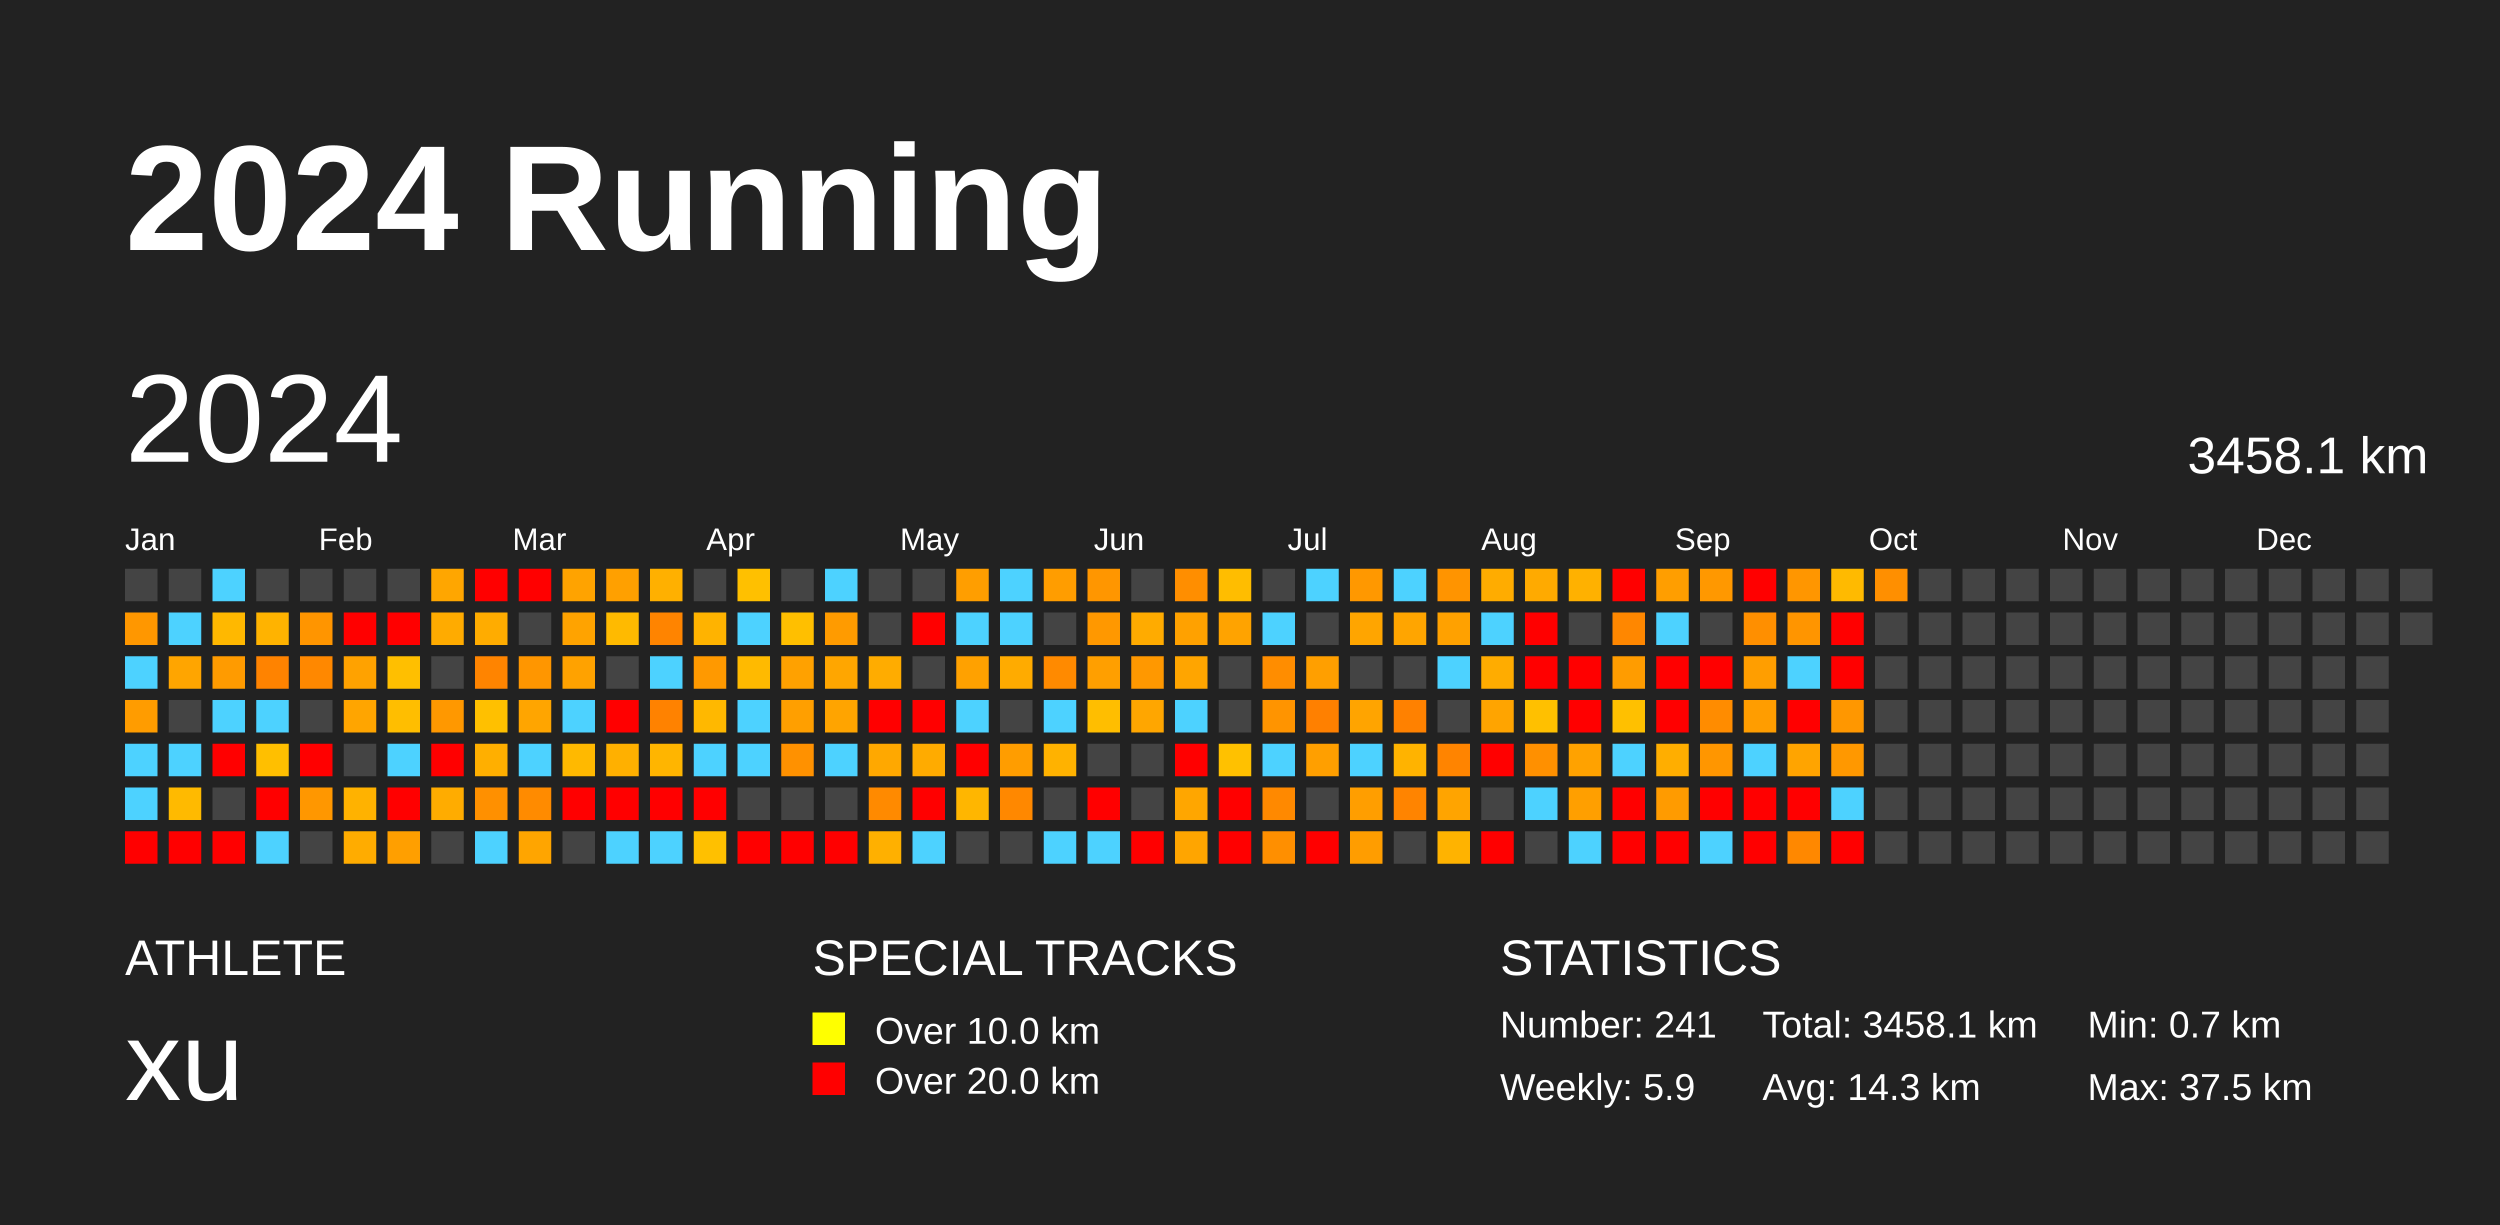
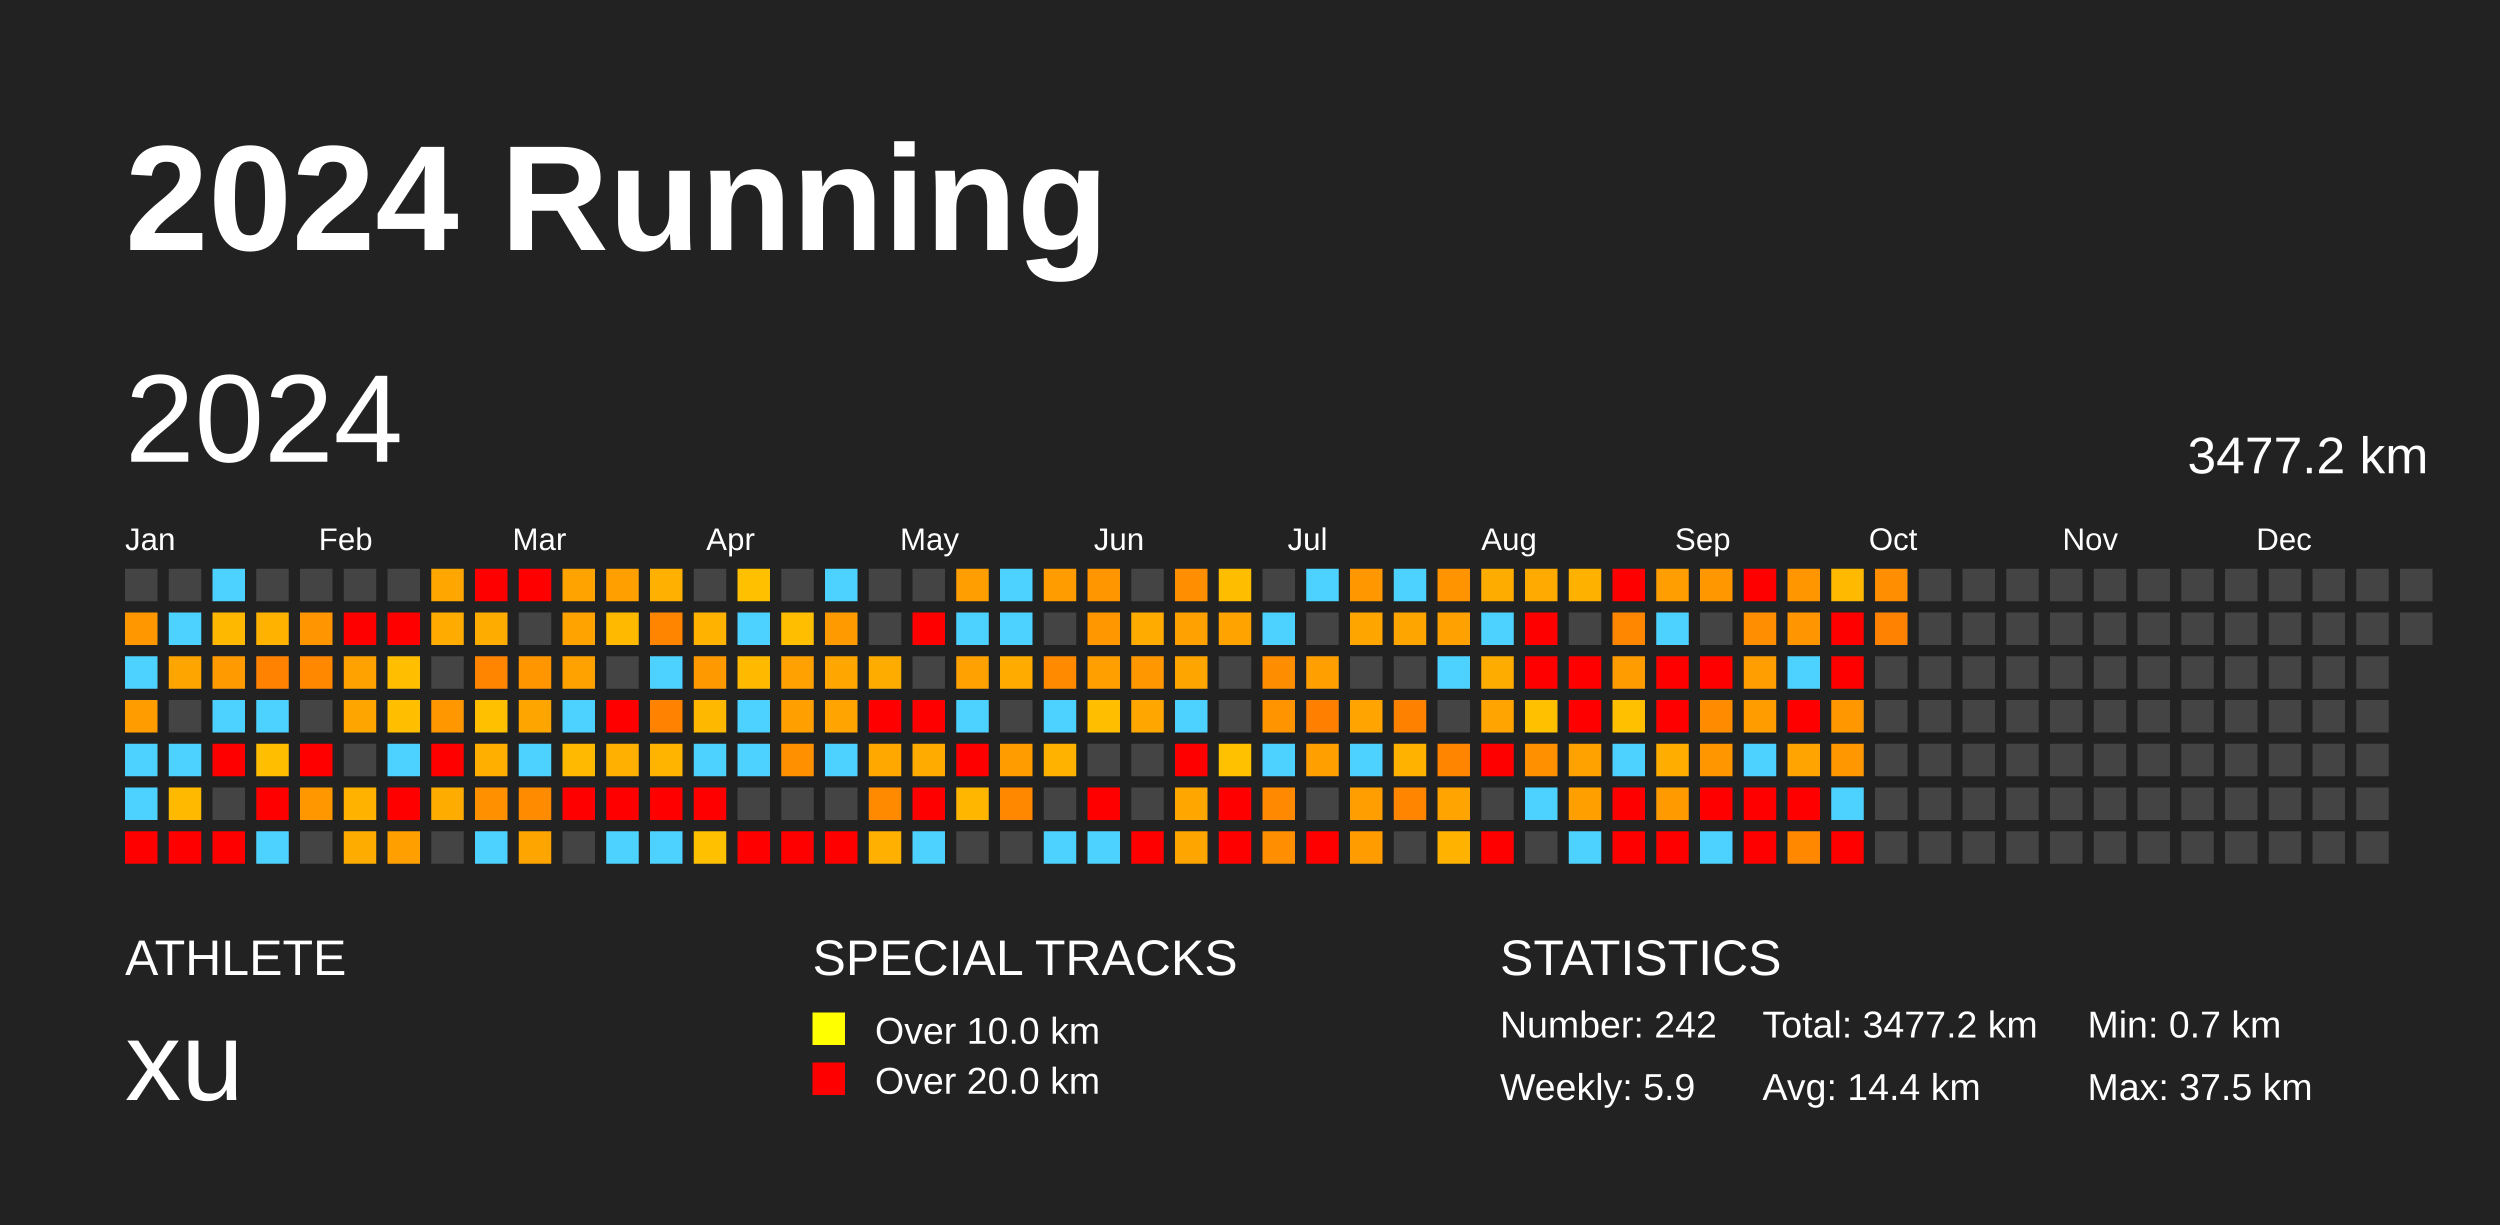
<svg xmlns="http://www.w3.org/2000/svg" baseProfile="full" height="98mm" version="1.1" viewBox="0,0,200,98" width="200mm">
  <defs />
  <rect fill="#222222" height="98" width="200" x="0" y="0" />
  <text fill="#FFFFFF" style="font-size:12px; font-family:Arial; font-weight:bold;" x="10" y="20">2024 Running</text>
  <text fill="#FFFFFF" style="font-size:4px; font-family:Arial" x="10" y="78">ATHLETE</text>
  <text fill="#FFFFFF" style="font-size:9px; font-family:Arial" x="10" y="88">xu</text>
  <text fill="#FFFFFF" style="font-size:4px; font-family:Arial" x="65" y="78">SPECIAL TRACKS</text>
  <rect fill="yellow" height="2.6" width="2.6" x="65" y="81" />
  <text fill="#FFFFFF" style="font-size:3px; font-family:Arial" x="70" y="83.5">Over 10.0 km</text>
  <rect fill="red" height="2.6" width="2.6" x="65" y="85" />
  <text fill="#FFFFFF" style="font-size:3px; font-family:Arial" x="70" y="87.5">Over 20.0 km</text>
  <text fill="#FFFFFF" style="font-size:4px; font-family:Arial" x="120" y="78">STATISTICS</text>
-   <text fill="#FFFFFF" style="font-size:3px; font-family:Arial" x="120" y="83">Number: 241</text>
+   <text fill="#FFFFFF" style="font-size:3px; font-family:Arial" x="120" y="83">Number: 242</text>
  <text fill="#FFFFFF" style="font-size:3px; font-family:Arial" x="120" y="88">Weekly: 5.9</text>
-   <text fill="#FFFFFF" style="font-size:3px; font-family:Arial" x="141" y="83">Total: 3458.1 km</text>
-   <text fill="#FFFFFF" style="font-size:3px; font-family:Arial" x="141" y="88">Avg: 14.3 km</text>
+   <text fill="#FFFFFF" style="font-size:3px; font-family:Arial" x="141" y="83">Total: 3477.2 km</text>
+   <text fill="#FFFFFF" style="font-size:3px; font-family:Arial" x="141" y="88">Avg: 14.4 km</text>
  <text fill="#FFFFFF" style="font-size:3px; font-family:Arial" x="167" y="83">Min: 0.7 km</text>
  <text fill="#FFFFFF" style="font-size:3px; font-family:Arial" x="167" y="88">Max: 37.5 km</text>
  <text dominant-baseline="hanging" fill="#FFFFFF" style="font-size:10.0px; font-family:Arial;" x="10" y="30">2024</text>
-   <text dominant-baseline="hanging" fill="#FFFFFF" style="font-size:4.125px; font-family:Arial;" x="175" y="35">3458.1 km</text>
+   <text dominant-baseline="hanging" fill="#FFFFFF" style="font-size:4.125px; font-family:Arial;" x="175" y="35">3477.2 km</text>
  <text fill="#FFFFFF" style="font-size:2.5px; font-family:Arial" x="10.0" y="44">Jan</text>
  <text fill="#FFFFFF" style="font-size:2.5px; font-family:Arial" x="25.5" y="44">Feb</text>
  <text fill="#FFFFFF" style="font-size:2.5px; font-family:Arial" x="41.0" y="44">Mar</text>
  <text fill="#FFFFFF" style="font-size:2.5px; font-family:Arial" x="56.5" y="44">Apr</text>
  <text fill="#FFFFFF" style="font-size:2.5px; font-family:Arial" x="72.0" y="44">May</text>
  <text fill="#FFFFFF" style="font-size:2.5px; font-family:Arial" x="87.5" y="44">Jun</text>
  <text fill="#FFFFFF" style="font-size:2.5px; font-family:Arial" x="103.0" y="44">Jul</text>
  <text fill="#FFFFFF" style="font-size:2.5px; font-family:Arial" x="118.5" y="44">Aug</text>
  <text fill="#FFFFFF" style="font-size:2.5px; font-family:Arial" x="134.0" y="44">Sep</text>
  <text fill="#FFFFFF" style="font-size:2.5px; font-family:Arial" x="149.5" y="44">Oct</text>
  <text fill="#FFFFFF" style="font-size:2.5px; font-family:Arial" x="165.0" y="44">Nov</text>
  <text fill="#FFFFFF" style="font-size:2.5px; font-family:Arial" x="180.5" y="44">Dec</text>
  <rect fill="#444444" height="2.6" width="2.6" x="10.0" y="45.5" />
  <rect fill="#ff9700" height="2.6" width="2.6" x="10.0" y="49.0" />
  <rect fill="#4dd2ff" height="2.6" width="2.6" x="10.0" y="52.5" />
  <rect fill="#ff9c00" height="2.6" width="2.6" x="10.0" y="56.0" />
  <rect fill="#4dd2ff" height="2.6" width="2.6" x="10.0" y="59.5" />
  <rect fill="#4dd2ff" height="2.6" width="2.6" x="10.0" y="63.0" />
  <rect fill="red" height="2.6" width="2.6" x="10.0" y="66.5" />
  <rect fill="#444444" height="2.6" width="2.6" x="13.5" y="45.5" />
  <rect fill="#4dd2ff" height="2.6" width="2.6" x="13.5" y="49.0" />
  <rect fill="#ffa500" height="2.6" width="2.6" x="13.5" y="52.5" />
  <rect fill="#444444" height="2.6" width="2.6" x="13.5" y="56.0" />
  <rect fill="#4dd2ff" height="2.6" width="2.6" x="13.5" y="59.5" />
  <rect fill="#ffba00" height="2.6" width="2.6" x="13.5" y="63.0" />
  <rect fill="red" height="2.6" width="2.6" x="13.5" y="66.5" />
  <rect fill="#4dd2ff" height="2.6" width="2.6" x="17.0" y="45.5" />
  <rect fill="#ffb800" height="2.6" width="2.6" x="17.0" y="49.0" />
  <rect fill="#ff9b00" height="2.6" width="2.6" x="17.0" y="52.5" />
  <rect fill="#4dd2ff" height="2.6" width="2.6" x="17.0" y="56.0" />
  <rect fill="red" height="2.6" width="2.6" x="17.0" y="59.5" />
  <rect fill="#444444" height="2.6" width="2.6" x="17.0" y="63.0" />
  <rect fill="red" height="2.6" width="2.6" x="17.0" y="66.5" />
  <rect fill="#444444" height="2.6" width="2.6" x="20.5" y="45.5" />
  <rect fill="#ffb300" height="2.6" width="2.6" x="20.5" y="49.0" />
  <rect fill="#ff8300" height="2.6" width="2.6" x="20.5" y="52.5" />
  <rect fill="#4dd2ff" height="2.6" width="2.6" x="20.5" y="56.0" />
  <rect fill="#ffbf00" height="2.6" width="2.6" x="20.5" y="59.5" />
  <rect fill="red" height="2.6" width="2.6" x="20.5" y="63.0" />
  <rect fill="#4dd2ff" height="2.6" width="2.6" x="20.5" y="66.5" />
  <rect fill="#444444" height="2.6" width="2.6" x="24.0" y="45.5" />
  <rect fill="#ff9500" height="2.6" width="2.6" x="24.0" y="49.0" />
  <rect fill="#ff8800" height="2.6" width="2.6" x="24.0" y="52.5" />
  <rect fill="#444444" height="2.6" width="2.6" x="24.0" y="56.0" />
  <rect fill="red" height="2.6" width="2.6" x="24.0" y="59.5" />
  <rect fill="#ff9700" height="2.6" width="2.6" x="24.0" y="63.0" />
  <rect fill="#444444" height="2.6" width="2.6" x="24.0" y="66.5" />
  <rect fill="#444444" height="2.6" width="2.6" x="27.5" y="45.5" />
  <rect fill="red" height="2.6" width="2.6" x="27.5" y="49.0" />
  <rect fill="#ffa200" height="2.6" width="2.6" x="27.5" y="52.5" />
  <rect fill="#ffa500" height="2.6" width="2.6" x="27.5" y="56.0" />
  <rect fill="#444444" height="2.6" width="2.6" x="27.5" y="59.5" />
  <rect fill="#ffb200" height="2.6" width="2.6" x="27.5" y="63.0" />
  <rect fill="#ffac00" height="2.6" width="2.6" x="27.5" y="66.5" />
  <rect fill="#444444" height="2.6" width="2.6" x="31.0" y="45.5" />
  <rect fill="red" height="2.6" width="2.6" x="31.0" y="49.0" />
  <rect fill="#ffbf00" height="2.6" width="2.6" x="31.0" y="52.5" />
  <rect fill="#ffbe00" height="2.6" width="2.6" x="31.0" y="56.0" />
  <rect fill="#4dd2ff" height="2.6" width="2.6" x="31.0" y="59.5" />
  <rect fill="red" height="2.6" width="2.6" x="31.0" y="63.0" />
  <rect fill="#ff9f00" height="2.6" width="2.6" x="31.0" y="66.5" />
  <rect fill="#ffa600" height="2.6" width="2.6" x="34.5" y="45.5" />
  <rect fill="#ffab00" height="2.6" width="2.6" x="34.5" y="49.0" />
  <rect fill="#444444" height="2.6" width="2.6" x="34.5" y="52.5" />
  <rect fill="#ff9800" height="2.6" width="2.6" x="34.5" y="56.0" />
  <rect fill="red" height="2.6" width="2.6" x="34.5" y="59.5" />
  <rect fill="#ffac00" height="2.6" width="2.6" x="34.5" y="63.0" />
  <rect fill="#444444" height="2.6" width="2.6" x="34.5" y="66.5" />
  <rect fill="red" height="2.6" width="2.6" x="38.0" y="45.5" />
  <rect fill="#ffac00" height="2.6" width="2.6" x="38.0" y="49.0" />
  <rect fill="#ff8400" height="2.6" width="2.6" x="38.0" y="52.5" />
  <rect fill="#ffc000" height="2.6" width="2.6" x="38.0" y="56.0" />
  <rect fill="#ffaf00" height="2.6" width="2.6" x="38.0" y="59.5" />
  <rect fill="#ff9000" height="2.6" width="2.6" x="38.0" y="63.0" />
  <rect fill="#4dd2ff" height="2.6" width="2.6" x="38.0" y="66.5" />
  <rect fill="red" height="2.6" width="2.6" x="41.5" y="45.5" />
  <rect fill="#444444" height="2.6" width="2.6" x="41.5" y="49.0" />
  <rect fill="#ff9600" height="2.6" width="2.6" x="41.5" y="52.5" />
  <rect fill="#ffa500" height="2.6" width="2.6" x="41.5" y="56.0" />
  <rect fill="#4dd2ff" height="2.6" width="2.6" x="41.5" y="59.5" />
  <rect fill="#ff8b00" height="2.6" width="2.6" x="41.5" y="63.0" />
  <rect fill="#ffa500" height="2.6" width="2.6" x="41.5" y="66.5" />
  <rect fill="#ffa300" height="2.6" width="2.6" x="45.0" y="45.5" />
  <rect fill="#ffa300" height="2.6" width="2.6" x="45.0" y="49.0" />
  <rect fill="#ffa200" height="2.6" width="2.6" x="45.0" y="52.5" />
  <rect fill="#4dd2ff" height="2.6" width="2.6" x="45.0" y="56.0" />
  <rect fill="#ffb900" height="2.6" width="2.6" x="45.0" y="59.5" />
  <rect fill="red" height="2.6" width="2.6" x="45.0" y="63.0" />
  <rect fill="#444444" height="2.6" width="2.6" x="45.0" y="66.5" />
  <rect fill="#ffa000" height="2.6" width="2.6" x="48.5" y="45.5" />
  <rect fill="#ffba00" height="2.6" width="2.6" x="48.5" y="49.0" />
  <rect fill="#444444" height="2.6" width="2.6" x="48.5" y="52.5" />
  <rect fill="red" height="2.6" width="2.6" x="48.5" y="56.0" />
  <rect fill="#ffb000" height="2.6" width="2.6" x="48.5" y="59.5" />
  <rect fill="red" height="2.6" width="2.6" x="48.5" y="63.0" />
  <rect fill="#4dd2ff" height="2.6" width="2.6" x="48.5" y="66.5" />
  <rect fill="#ffb000" height="2.6" width="2.6" x="52.0" y="45.5" />
  <rect fill="#ff8400" height="2.6" width="2.6" x="52.0" y="49.0" />
  <rect fill="#4dd2ff" height="2.6" width="2.6" x="52.0" y="52.5" />
  <rect fill="#ff8200" height="2.6" width="2.6" x="52.0" y="56.0" />
  <rect fill="#ffb500" height="2.6" width="2.6" x="52.0" y="59.5" />
  <rect fill="red" height="2.6" width="2.6" x="52.0" y="63.0" />
  <rect fill="#4dd2ff" height="2.6" width="2.6" x="52.0" y="66.5" />
  <rect fill="#444444" height="2.6" width="2.6" x="55.5" y="45.5" />
  <rect fill="#ffb300" height="2.6" width="2.6" x="55.5" y="49.0" />
  <rect fill="#ff9900" height="2.6" width="2.6" x="55.5" y="52.5" />
  <rect fill="#ffb800" height="2.6" width="2.6" x="55.5" y="56.0" />
  <rect fill="#4dd2ff" height="2.6" width="2.6" x="55.5" y="59.5" />
  <rect fill="red" height="2.6" width="2.6" x="55.5" y="63.0" />
  <rect fill="#ffc000" height="2.6" width="2.6" x="55.5" y="66.5" />
  <rect fill="#ffc000" height="2.6" width="2.6" x="59.0" y="45.5" />
  <rect fill="#4dd2ff" height="2.6" width="2.6" x="59.0" y="49.0" />
  <rect fill="#ffba00" height="2.6" width="2.6" x="59.0" y="52.5" />
  <rect fill="#4dd2ff" height="2.6" width="2.6" x="59.0" y="56.0" />
  <rect fill="#4dd2ff" height="2.6" width="2.6" x="59.0" y="59.5" />
  <rect fill="#444444" height="2.6" width="2.6" x="59.0" y="63.0" />
  <rect fill="red" height="2.6" width="2.6" x="59.0" y="66.5" />
  <rect fill="#444444" height="2.6" width="2.6" x="62.5" y="45.5" />
  <rect fill="#ffbf00" height="2.6" width="2.6" x="62.5" y="49.0" />
  <rect fill="#ffa100" height="2.6" width="2.6" x="62.5" y="52.5" />
  <rect fill="#ff9f00" height="2.6" width="2.6" x="62.5" y="56.0" />
  <rect fill="#ff9100" height="2.6" width="2.6" x="62.5" y="59.5" />
  <rect fill="#444444" height="2.6" width="2.6" x="62.5" y="63.0" />
  <rect fill="red" height="2.6" width="2.6" x="62.5" y="66.5" />
  <rect fill="#4dd2ff" height="2.6" width="2.6" x="66.0" y="45.5" />
  <rect fill="#ff9b00" height="2.6" width="2.6" x="66.0" y="49.0" />
  <rect fill="#ffa600" height="2.6" width="2.6" x="66.0" y="52.5" />
  <rect fill="#ffa400" height="2.6" width="2.6" x="66.0" y="56.0" />
  <rect fill="#4dd2ff" height="2.6" width="2.6" x="66.0" y="59.5" />
  <rect fill="#444444" height="2.6" width="2.6" x="66.0" y="63.0" />
  <rect fill="red" height="2.6" width="2.6" x="66.0" y="66.5" />
  <rect fill="#444444" height="2.6" width="2.6" x="69.5" y="45.5" />
  <rect fill="#444444" height="2.6" width="2.6" x="69.5" y="49.0" />
  <rect fill="#ffac00" height="2.6" width="2.6" x="69.5" y="52.5" />
  <rect fill="red" height="2.6" width="2.6" x="69.5" y="56.0" />
  <rect fill="#ffa800" height="2.6" width="2.6" x="69.5" y="59.5" />
  <rect fill="#ff8a00" height="2.6" width="2.6" x="69.5" y="63.0" />
  <rect fill="#ffb000" height="2.6" width="2.6" x="69.5" y="66.5" />
  <rect fill="#444444" height="2.6" width="2.6" x="73.0" y="45.5" />
  <rect fill="red" height="2.6" width="2.6" x="73.0" y="49.0" />
  <rect fill="#444444" height="2.6" width="2.6" x="73.0" y="52.5" />
  <rect fill="red" height="2.6" width="2.6" x="73.0" y="56.0" />
  <rect fill="#ffab00" height="2.6" width="2.6" x="73.0" y="59.5" />
  <rect fill="red" height="2.6" width="2.6" x="73.0" y="63.0" />
  <rect fill="#4dd2ff" height="2.6" width="2.6" x="73.0" y="66.5" />
  <rect fill="#ff9e00" height="2.6" width="2.6" x="76.5" y="45.5" />
  <rect fill="#4dd2ff" height="2.6" width="2.6" x="76.5" y="49.0" />
  <rect fill="#ffa100" height="2.6" width="2.6" x="76.5" y="52.5" />
  <rect fill="#4dd2ff" height="2.6" width="2.6" x="76.5" y="56.0" />
  <rect fill="red" height="2.6" width="2.6" x="76.5" y="59.5" />
  <rect fill="#ffb600" height="2.6" width="2.6" x="76.5" y="63.0" />
  <rect fill="#444444" height="2.6" width="2.6" x="76.5" y="66.5" />
  <rect fill="#4dd2ff" height="2.6" width="2.6" x="80.0" y="45.5" />
  <rect fill="#4dd2ff" height="2.6" width="2.6" x="80.0" y="49.0" />
  <rect fill="#ffab00" height="2.6" width="2.6" x="80.0" y="52.5" />
  <rect fill="#444444" height="2.6" width="2.6" x="80.0" y="56.0" />
  <rect fill="#ff9d00" height="2.6" width="2.6" x="80.0" y="59.5" />
  <rect fill="#ff8800" height="2.6" width="2.6" x="80.0" y="63.0" />
  <rect fill="#444444" height="2.6" width="2.6" x="80.0" y="66.5" />
  <rect fill="#ff9d00" height="2.6" width="2.6" x="83.5" y="45.5" />
  <rect fill="#444444" height="2.6" width="2.6" x="83.5" y="49.0" />
  <rect fill="#ff8a00" height="2.6" width="2.6" x="83.5" y="52.5" />
  <rect fill="#4dd2ff" height="2.6" width="2.6" x="83.5" y="56.0" />
  <rect fill="#ffb200" height="2.6" width="2.6" x="83.5" y="59.5" />
  <rect fill="#444444" height="2.6" width="2.6" x="83.5" y="63.0" />
  <rect fill="#4dd2ff" height="2.6" width="2.6" x="83.5" y="66.5" />
  <rect fill="#ff9600" height="2.6" width="2.6" x="87.0" y="45.5" />
  <rect fill="#ff9800" height="2.6" width="2.6" x="87.0" y="49.0" />
  <rect fill="#ff9f00" height="2.6" width="2.6" x="87.0" y="52.5" />
  <rect fill="#ffbe00" height="2.6" width="2.6" x="87.0" y="56.0" />
  <rect fill="#444444" height="2.6" width="2.6" x="87.0" y="59.5" />
  <rect fill="red" height="2.6" width="2.6" x="87.0" y="63.0" />
  <rect fill="#4dd2ff" height="2.6" width="2.6" x="87.0" y="66.5" />
  <rect fill="#444444" height="2.6" width="2.6" x="90.5" y="45.5" />
  <rect fill="#ffab00" height="2.6" width="2.6" x="90.5" y="49.0" />
  <rect fill="#ff9800" height="2.6" width="2.6" x="90.5" y="52.5" />
  <rect fill="#ffa600" height="2.6" width="2.6" x="90.5" y="56.0" />
  <rect fill="#444444" height="2.6" width="2.6" x="90.5" y="59.5" />
  <rect fill="#444444" height="2.6" width="2.6" x="90.5" y="63.0" />
  <rect fill="red" height="2.6" width="2.6" x="90.5" y="66.5" />
  <rect fill="#ff8e00" height="2.6" width="2.6" x="94.0" y="45.5" />
  <rect fill="#ffa100" height="2.6" width="2.6" x="94.0" y="49.0" />
  <rect fill="#ffa500" height="2.6" width="2.6" x="94.0" y="52.5" />
  <rect fill="#4dd2ff" height="2.6" width="2.6" x="94.0" y="56.0" />
  <rect fill="red" height="2.6" width="2.6" x="94.0" y="59.5" />
  <rect fill="#ffa600" height="2.6" width="2.6" x="94.0" y="63.0" />
  <rect fill="#ffa500" height="2.6" width="2.6" x="94.0" y="66.5" />
  <rect fill="#ffbd00" height="2.6" width="2.6" x="97.5" y="45.5" />
  <rect fill="#ffa300" height="2.6" width="2.6" x="97.5" y="49.0" />
  <rect fill="#444444" height="2.6" width="2.6" x="97.5" y="52.5" />
  <rect fill="#444444" height="2.6" width="2.6" x="97.5" y="56.0" />
  <rect fill="#ffc100" height="2.6" width="2.6" x="97.5" y="59.5" />
  <rect fill="red" height="2.6" width="2.6" x="97.5" y="63.0" />
  <rect fill="red" height="2.6" width="2.6" x="97.5" y="66.5" />
  <rect fill="#444444" height="2.6" width="2.6" x="101.0" y="45.5" />
  <rect fill="#4dd2ff" height="2.6" width="2.6" x="101.0" y="49.0" />
  <rect fill="#ff8d00" height="2.6" width="2.6" x="101.0" y="52.5" />
  <rect fill="#ff9400" height="2.6" width="2.6" x="101.0" y="56.0" />
  <rect fill="#4dd2ff" height="2.6" width="2.6" x="101.0" y="59.5" />
  <rect fill="#ff8900" height="2.6" width="2.6" x="101.0" y="63.0" />
  <rect fill="#ff8f00" height="2.6" width="2.6" x="101.0" y="66.5" />
  <rect fill="#4dd2ff" height="2.6" width="2.6" x="104.5" y="45.5" />
  <rect fill="#444444" height="2.6" width="2.6" x="104.5" y="49.0" />
  <rect fill="#ff9f00" height="2.6" width="2.6" x="104.5" y="52.5" />
  <rect fill="#ff8000" height="2.6" width="2.6" x="104.5" y="56.0" />
  <rect fill="#ff9f00" height="2.6" width="2.6" x="104.5" y="59.5" />
  <rect fill="#444444" height="2.6" width="2.6" x="104.5" y="63.0" />
  <rect fill="red" height="2.6" width="2.6" x="104.5" y="66.5" />
  <rect fill="#ff9800" height="2.6" width="2.6" x="108.0" y="45.5" />
  <rect fill="#ffa500" height="2.6" width="2.6" x="108.0" y="49.0" />
  <rect fill="#444444" height="2.6" width="2.6" x="108.0" y="52.5" />
  <rect fill="#ffa400" height="2.6" width="2.6" x="108.0" y="56.0" />
  <rect fill="#4dd2ff" height="2.6" width="2.6" x="108.0" y="59.5" />
  <rect fill="#ff9e00" height="2.6" width="2.6" x="108.0" y="63.0" />
  <rect fill="#ff9d00" height="2.6" width="2.6" x="108.0" y="66.5" />
  <rect fill="#4dd2ff" height="2.6" width="2.6" x="111.5" y="45.5" />
  <rect fill="#ffa500" height="2.6" width="2.6" x="111.5" y="49.0" />
  <rect fill="#444444" height="2.6" width="2.6" x="111.5" y="52.5" />
  <rect fill="#ff8100" height="2.6" width="2.6" x="111.5" y="56.0" />
  <rect fill="#ffb300" height="2.6" width="2.6" x="111.5" y="59.5" />
  <rect fill="#ff8400" height="2.6" width="2.6" x="111.5" y="63.0" />
  <rect fill="#444444" height="2.6" width="2.6" x="111.5" y="66.5" />
  <rect fill="#ff9400" height="2.6" width="2.6" x="115.0" y="45.5" />
  <rect fill="#ffa100" height="2.6" width="2.6" x="115.0" y="49.0" />
  <rect fill="#4dd2ff" height="2.6" width="2.6" x="115.0" y="52.5" />
  <rect fill="#444444" height="2.6" width="2.6" x="115.0" y="56.0" />
  <rect fill="#ff8400" height="2.6" width="2.6" x="115.0" y="59.5" />
  <rect fill="#ffa400" height="2.6" width="2.6" x="115.0" y="63.0" />
  <rect fill="#ffb300" height="2.6" width="2.6" x="115.0" y="66.5" />
  <rect fill="#ffac00" height="2.6" width="2.6" x="118.5" y="45.5" />
  <rect fill="#4dd2ff" height="2.6" width="2.6" x="118.5" y="49.0" />
  <rect fill="#ffac00" height="2.6" width="2.6" x="118.5" y="52.5" />
  <rect fill="#ffa400" height="2.6" width="2.6" x="118.5" y="56.0" />
  <rect fill="red" height="2.6" width="2.6" x="118.5" y="59.5" />
  <rect fill="#444444" height="2.6" width="2.6" x="118.5" y="63.0" />
  <rect fill="red" height="2.6" width="2.6" x="118.5" y="66.5" />
  <rect fill="#ffaa00" height="2.6" width="2.6" x="122.0" y="45.5" />
  <rect fill="red" height="2.6" width="2.6" x="122.0" y="49.0" />
  <rect fill="red" height="2.6" width="2.6" x="122.0" y="52.5" />
  <rect fill="#ffc000" height="2.6" width="2.6" x="122.0" y="56.0" />
  <rect fill="#ff9000" height="2.6" width="2.6" x="122.0" y="59.5" />
  <rect fill="#4dd2ff" height="2.6" width="2.6" x="122.0" y="63.0" />
  <rect fill="#444444" height="2.6" width="2.6" x="122.0" y="66.5" />
  <rect fill="#ffb100" height="2.6" width="2.6" x="125.5" y="45.5" />
  <rect fill="#444444" height="2.6" width="2.6" x="125.5" y="49.0" />
  <rect fill="red" height="2.6" width="2.6" x="125.5" y="52.5" />
  <rect fill="red" height="2.6" width="2.6" x="125.5" y="56.0" />
  <rect fill="#ffa200" height="2.6" width="2.6" x="125.5" y="59.5" />
  <rect fill="#ff9f00" height="2.6" width="2.6" x="125.5" y="63.0" />
  <rect fill="#4dd2ff" height="2.6" width="2.6" x="125.5" y="66.5" />
  <rect fill="red" height="2.6" width="2.6" x="129.0" y="45.5" />
  <rect fill="#ff8700" height="2.6" width="2.6" x="129.0" y="49.0" />
  <rect fill="#ff9c00" height="2.6" width="2.6" x="129.0" y="52.5" />
  <rect fill="#ffc000" height="2.6" width="2.6" x="129.0" y="56.0" />
  <rect fill="#4dd2ff" height="2.6" width="2.6" x="129.0" y="59.5" />
  <rect fill="red" height="2.6" width="2.6" x="129.0" y="63.0" />
  <rect fill="red" height="2.6" width="2.6" x="129.0" y="66.5" />
  <rect fill="#ff9e00" height="2.6" width="2.6" x="132.5" y="45.5" />
  <rect fill="#4dd2ff" height="2.6" width="2.6" x="132.5" y="49.0" />
  <rect fill="red" height="2.6" width="2.6" x="132.5" y="52.5" />
  <rect fill="red" height="2.6" width="2.6" x="132.5" y="56.0" />
  <rect fill="#ffae00" height="2.6" width="2.6" x="132.5" y="59.5" />
  <rect fill="#ff9b00" height="2.6" width="2.6" x="132.5" y="63.0" />
  <rect fill="red" height="2.6" width="2.6" x="132.5" y="66.5" />
  <rect fill="#ff9800" height="2.6" width="2.6" x="136.0" y="45.5" />
  <rect fill="#444444" height="2.6" width="2.6" x="136.0" y="49.0" />
  <rect fill="red" height="2.6" width="2.6" x="136.0" y="52.5" />
  <rect fill="#ff8c00" height="2.6" width="2.6" x="136.0" y="56.0" />
  <rect fill="#ff9600" height="2.6" width="2.6" x="136.0" y="59.5" />
  <rect fill="red" height="2.6" width="2.6" x="136.0" y="63.0" />
  <rect fill="#4dd2ff" height="2.6" width="2.6" x="136.0" y="66.5" />
  <rect fill="red" height="2.6" width="2.6" x="139.5" y="45.5" />
  <rect fill="#ff8f00" height="2.6" width="2.6" x="139.5" y="49.0" />
  <rect fill="#ff9e00" height="2.6" width="2.6" x="139.5" y="52.5" />
  <rect fill="#ff9d00" height="2.6" width="2.6" x="139.5" y="56.0" />
  <rect fill="#4dd2ff" height="2.6" width="2.6" x="139.5" y="59.5" />
  <rect fill="red" height="2.6" width="2.6" x="139.5" y="63.0" />
  <rect fill="red" height="2.6" width="2.6" x="139.5" y="66.5" />
  <rect fill="#ff9600" height="2.6" width="2.6" x="143.0" y="45.5" />
  <rect fill="#ff9500" height="2.6" width="2.6" x="143.0" y="49.0" />
  <rect fill="#4dd2ff" height="2.6" width="2.6" x="143.0" y="52.5" />
  <rect fill="red" height="2.6" width="2.6" x="143.0" y="56.0" />
  <rect fill="#ffa400" height="2.6" width="2.6" x="143.0" y="59.5" />
  <rect fill="red" height="2.6" width="2.6" x="143.0" y="63.0" />
  <rect fill="#ff8800" height="2.6" width="2.6" x="143.0" y="66.5" />
  <rect fill="#ffba00" height="2.6" width="2.6" x="146.5" y="45.5" />
  <rect fill="red" height="2.6" width="2.6" x="146.5" y="49.0" />
  <rect fill="red" height="2.6" width="2.6" x="146.5" y="52.5" />
  <rect fill="#ff9700" height="2.6" width="2.6" x="146.5" y="56.0" />
  <rect fill="#ff9800" height="2.6" width="2.6" x="146.5" y="59.5" />
  <rect fill="#4dd2ff" height="2.6" width="2.6" x="146.5" y="63.0" />
  <rect fill="red" height="2.6" width="2.6" x="146.5" y="66.5" />
  <rect fill="#ff8f00" height="2.6" width="2.6" x="150.0" y="45.5" />
-   <rect fill="#444444" height="2.6" width="2.6" x="150.0" y="49.0" />
+   <rect fill="#ff8300" height="2.6" width="2.6" x="150.0" y="49.0" />
  <rect fill="#444444" height="2.6" width="2.6" x="150.0" y="52.5" />
  <rect fill="#444444" height="2.6" width="2.6" x="150.0" y="56.0" />
  <rect fill="#444444" height="2.6" width="2.6" x="150.0" y="59.5" />
  <rect fill="#444444" height="2.6" width="2.6" x="150.0" y="63.0" />
  <rect fill="#444444" height="2.6" width="2.6" x="150.0" y="66.5" />
  <rect fill="#444444" height="2.6" width="2.6" x="153.5" y="45.5" />
  <rect fill="#444444" height="2.6" width="2.6" x="153.5" y="49.0" />
  <rect fill="#444444" height="2.6" width="2.6" x="153.5" y="52.5" />
  <rect fill="#444444" height="2.6" width="2.6" x="153.5" y="56.0" />
  <rect fill="#444444" height="2.6" width="2.6" x="153.5" y="59.5" />
  <rect fill="#444444" height="2.6" width="2.6" x="153.5" y="63.0" />
  <rect fill="#444444" height="2.6" width="2.6" x="153.5" y="66.5" />
  <rect fill="#444444" height="2.6" width="2.6" x="157.0" y="45.5" />
  <rect fill="#444444" height="2.6" width="2.6" x="157.0" y="49.0" />
  <rect fill="#444444" height="2.6" width="2.6" x="157.0" y="52.5" />
  <rect fill="#444444" height="2.6" width="2.6" x="157.0" y="56.0" />
  <rect fill="#444444" height="2.6" width="2.6" x="157.0" y="59.5" />
  <rect fill="#444444" height="2.6" width="2.6" x="157.0" y="63.0" />
  <rect fill="#444444" height="2.6" width="2.6" x="157.0" y="66.5" />
  <rect fill="#444444" height="2.6" width="2.6" x="160.5" y="45.5" />
  <rect fill="#444444" height="2.6" width="2.6" x="160.5" y="49.0" />
  <rect fill="#444444" height="2.6" width="2.6" x="160.5" y="52.5" />
  <rect fill="#444444" height="2.6" width="2.6" x="160.5" y="56.0" />
  <rect fill="#444444" height="2.6" width="2.6" x="160.5" y="59.5" />
  <rect fill="#444444" height="2.6" width="2.6" x="160.5" y="63.0" />
  <rect fill="#444444" height="2.6" width="2.6" x="160.5" y="66.5" />
  <rect fill="#444444" height="2.6" width="2.6" x="164.0" y="45.5" />
  <rect fill="#444444" height="2.6" width="2.6" x="164.0" y="49.0" />
  <rect fill="#444444" height="2.6" width="2.6" x="164.0" y="52.5" />
  <rect fill="#444444" height="2.6" width="2.6" x="164.0" y="56.0" />
  <rect fill="#444444" height="2.6" width="2.6" x="164.0" y="59.5" />
  <rect fill="#444444" height="2.6" width="2.6" x="164.0" y="63.0" />
  <rect fill="#444444" height="2.6" width="2.6" x="164.0" y="66.5" />
  <rect fill="#444444" height="2.6" width="2.6" x="167.5" y="45.5" />
  <rect fill="#444444" height="2.6" width="2.6" x="167.5" y="49.0" />
  <rect fill="#444444" height="2.6" width="2.6" x="167.5" y="52.5" />
  <rect fill="#444444" height="2.6" width="2.6" x="167.5" y="56.0" />
  <rect fill="#444444" height="2.6" width="2.6" x="167.5" y="59.5" />
  <rect fill="#444444" height="2.6" width="2.6" x="167.5" y="63.0" />
  <rect fill="#444444" height="2.6" width="2.6" x="167.5" y="66.5" />
  <rect fill="#444444" height="2.6" width="2.6" x="171.0" y="45.5" />
  <rect fill="#444444" height="2.6" width="2.6" x="171.0" y="49.0" />
  <rect fill="#444444" height="2.6" width="2.6" x="171.0" y="52.5" />
  <rect fill="#444444" height="2.6" width="2.6" x="171.0" y="56.0" />
  <rect fill="#444444" height="2.6" width="2.6" x="171.0" y="59.5" />
  <rect fill="#444444" height="2.6" width="2.6" x="171.0" y="63.0" />
  <rect fill="#444444" height="2.6" width="2.6" x="171.0" y="66.5" />
  <rect fill="#444444" height="2.6" width="2.6" x="174.5" y="45.5" />
  <rect fill="#444444" height="2.6" width="2.6" x="174.5" y="49.0" />
  <rect fill="#444444" height="2.6" width="2.6" x="174.5" y="52.5" />
  <rect fill="#444444" height="2.6" width="2.6" x="174.5" y="56.0" />
  <rect fill="#444444" height="2.6" width="2.6" x="174.5" y="59.5" />
  <rect fill="#444444" height="2.6" width="2.6" x="174.5" y="63.0" />
  <rect fill="#444444" height="2.6" width="2.6" x="174.5" y="66.5" />
  <rect fill="#444444" height="2.6" width="2.6" x="178.0" y="45.5" />
  <rect fill="#444444" height="2.6" width="2.6" x="178.0" y="49.0" />
  <rect fill="#444444" height="2.6" width="2.6" x="178.0" y="52.5" />
  <rect fill="#444444" height="2.6" width="2.6" x="178.0" y="56.0" />
  <rect fill="#444444" height="2.6" width="2.6" x="178.0" y="59.5" />
  <rect fill="#444444" height="2.6" width="2.6" x="178.0" y="63.0" />
  <rect fill="#444444" height="2.6" width="2.6" x="178.0" y="66.5" />
  <rect fill="#444444" height="2.6" width="2.6" x="181.5" y="45.5" />
  <rect fill="#444444" height="2.6" width="2.6" x="181.5" y="49.0" />
  <rect fill="#444444" height="2.6" width="2.6" x="181.5" y="52.5" />
  <rect fill="#444444" height="2.6" width="2.6" x="181.5" y="56.0" />
  <rect fill="#444444" height="2.6" width="2.6" x="181.5" y="59.5" />
  <rect fill="#444444" height="2.6" width="2.6" x="181.5" y="63.0" />
  <rect fill="#444444" height="2.6" width="2.6" x="181.5" y="66.5" />
  <rect fill="#444444" height="2.6" width="2.6" x="185.0" y="45.5" />
  <rect fill="#444444" height="2.6" width="2.6" x="185.0" y="49.0" />
  <rect fill="#444444" height="2.6" width="2.6" x="185.0" y="52.5" />
  <rect fill="#444444" height="2.6" width="2.6" x="185.0" y="56.0" />
  <rect fill="#444444" height="2.6" width="2.6" x="185.0" y="59.5" />
  <rect fill="#444444" height="2.6" width="2.6" x="185.0" y="63.0" />
  <rect fill="#444444" height="2.6" width="2.6" x="185.0" y="66.5" />
  <rect fill="#444444" height="2.6" width="2.6" x="188.5" y="45.5" />
  <rect fill="#444444" height="2.6" width="2.6" x="188.5" y="49.0" />
  <rect fill="#444444" height="2.6" width="2.6" x="188.5" y="52.5" />
  <rect fill="#444444" height="2.6" width="2.6" x="188.5" y="56.0" />
  <rect fill="#444444" height="2.6" width="2.6" x="188.5" y="59.5" />
  <rect fill="#444444" height="2.6" width="2.6" x="188.5" y="63.0" />
  <rect fill="#444444" height="2.6" width="2.6" x="188.5" y="66.5" />
  <rect fill="#444444" height="2.6" width="2.6" x="192.0" y="45.5" />
  <rect fill="#444444" height="2.6" width="2.6" x="192.0" y="49.0" />
</svg>
